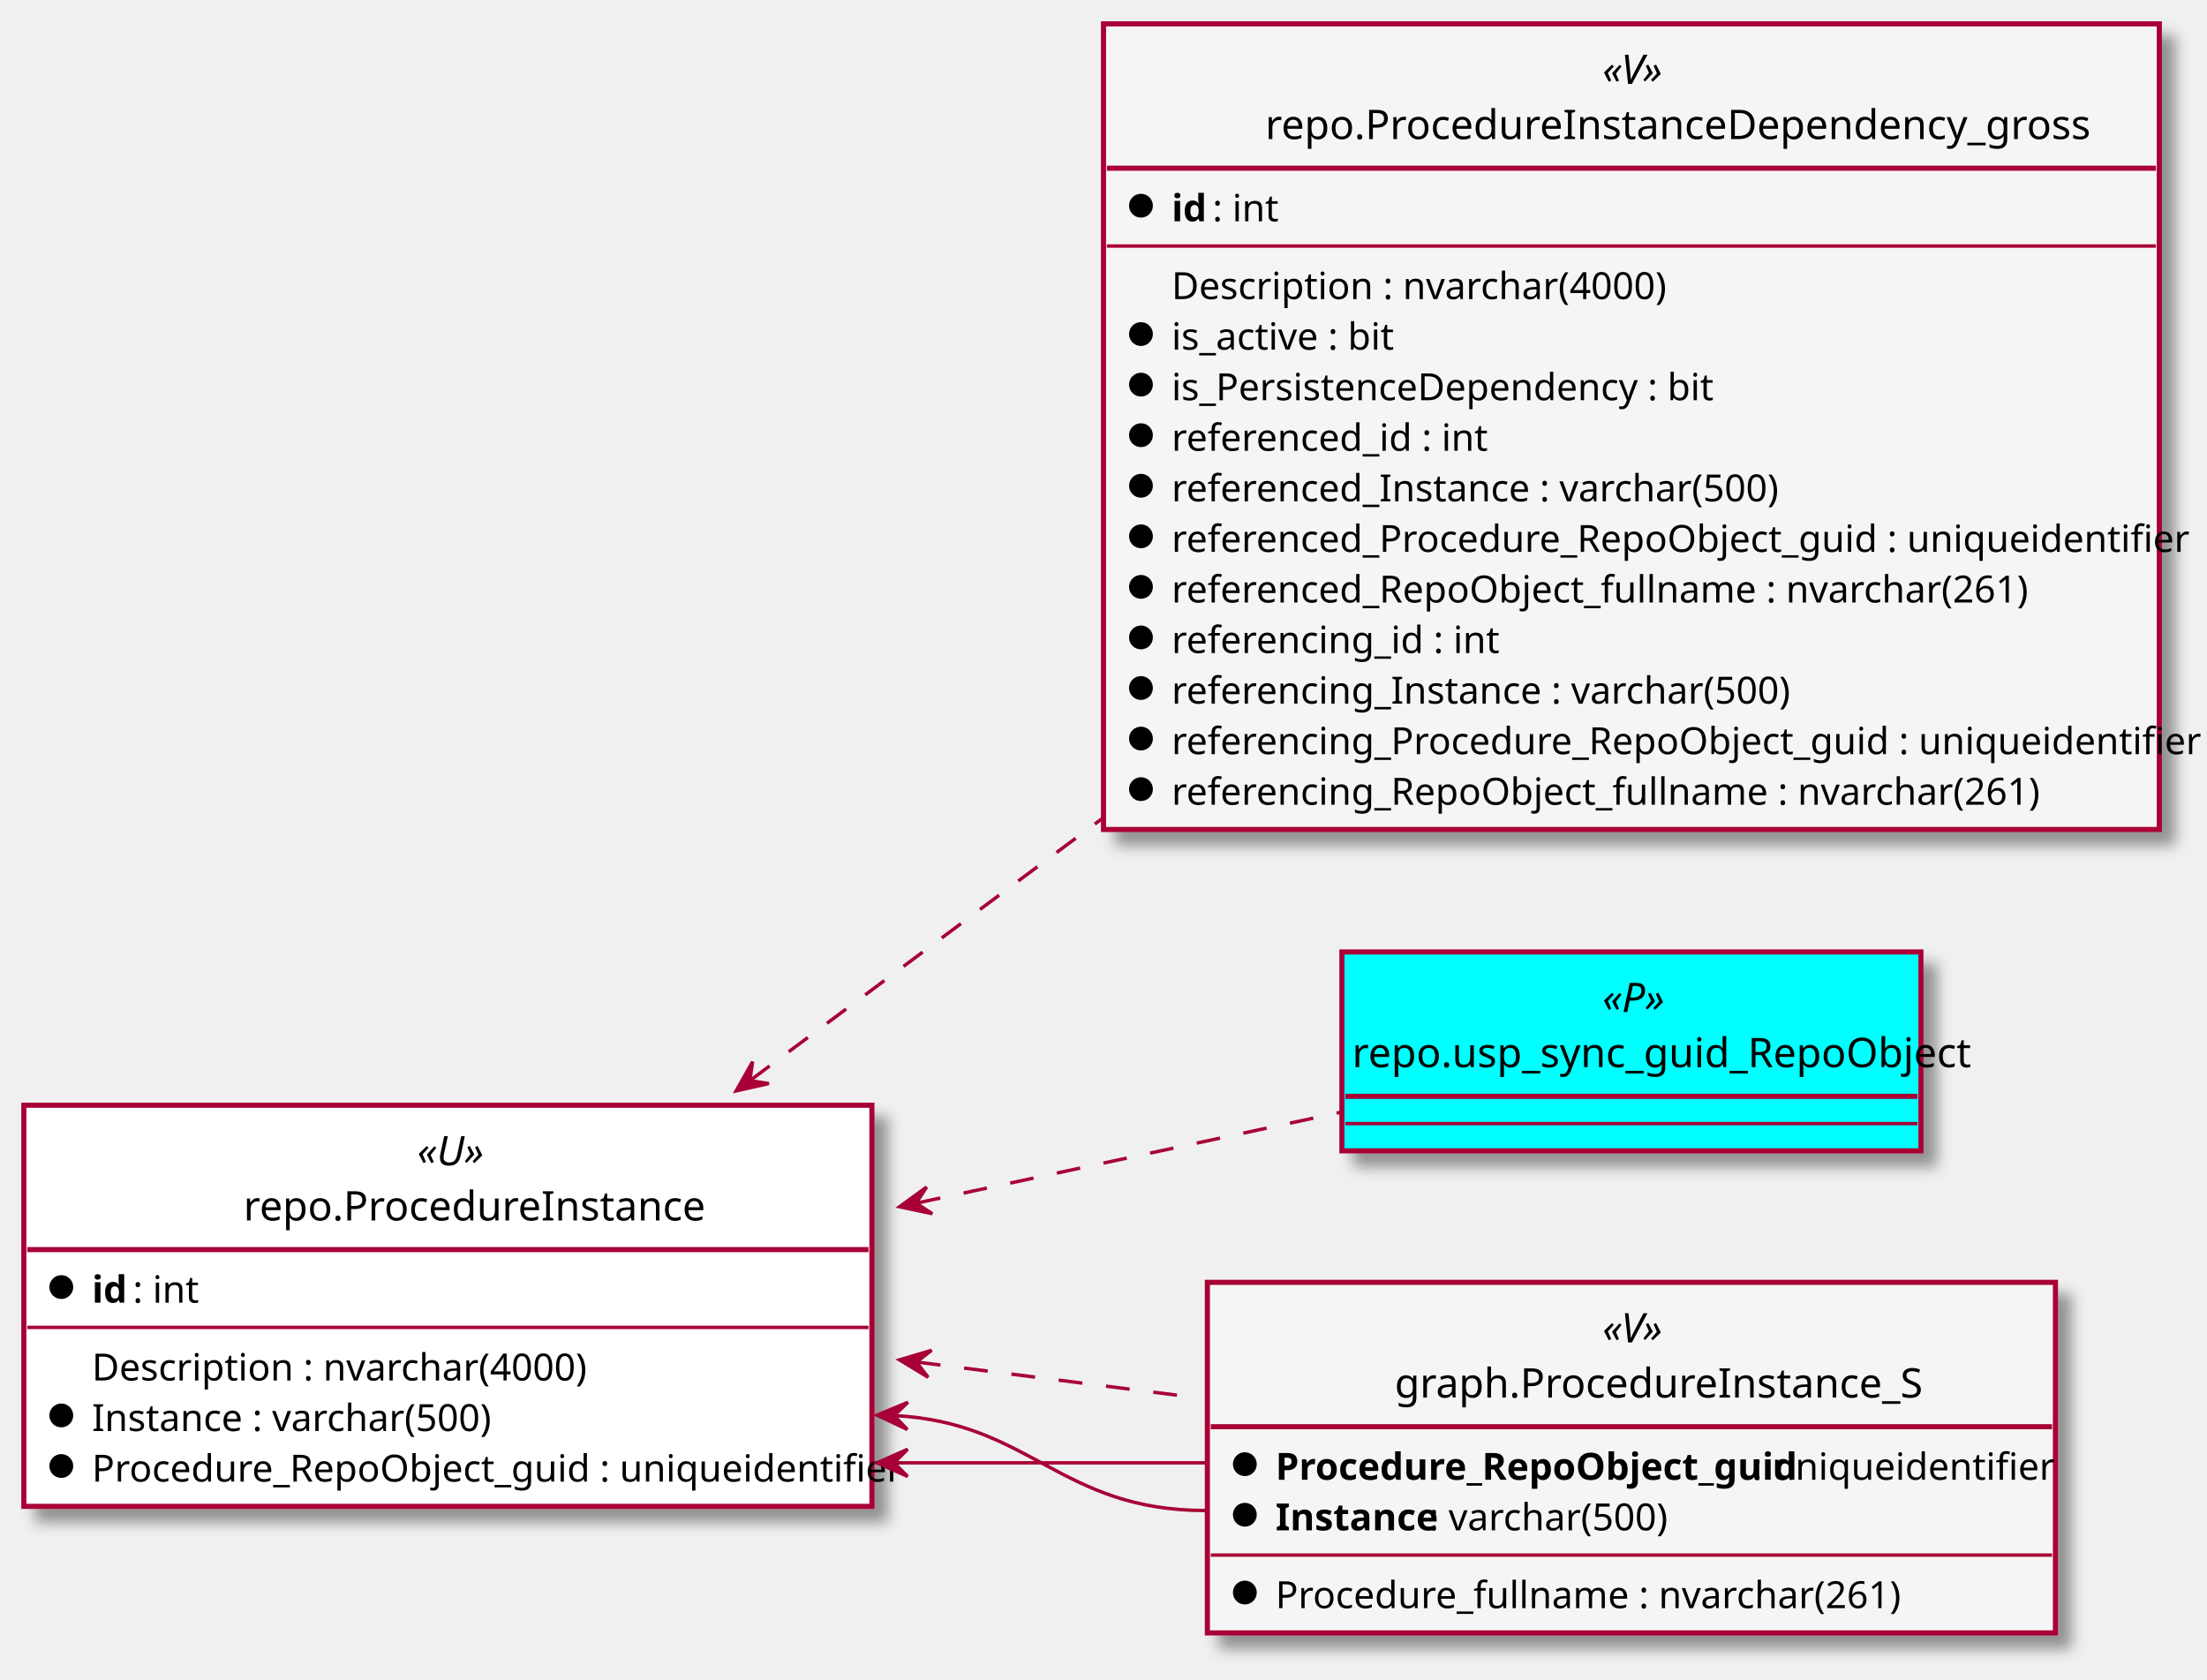
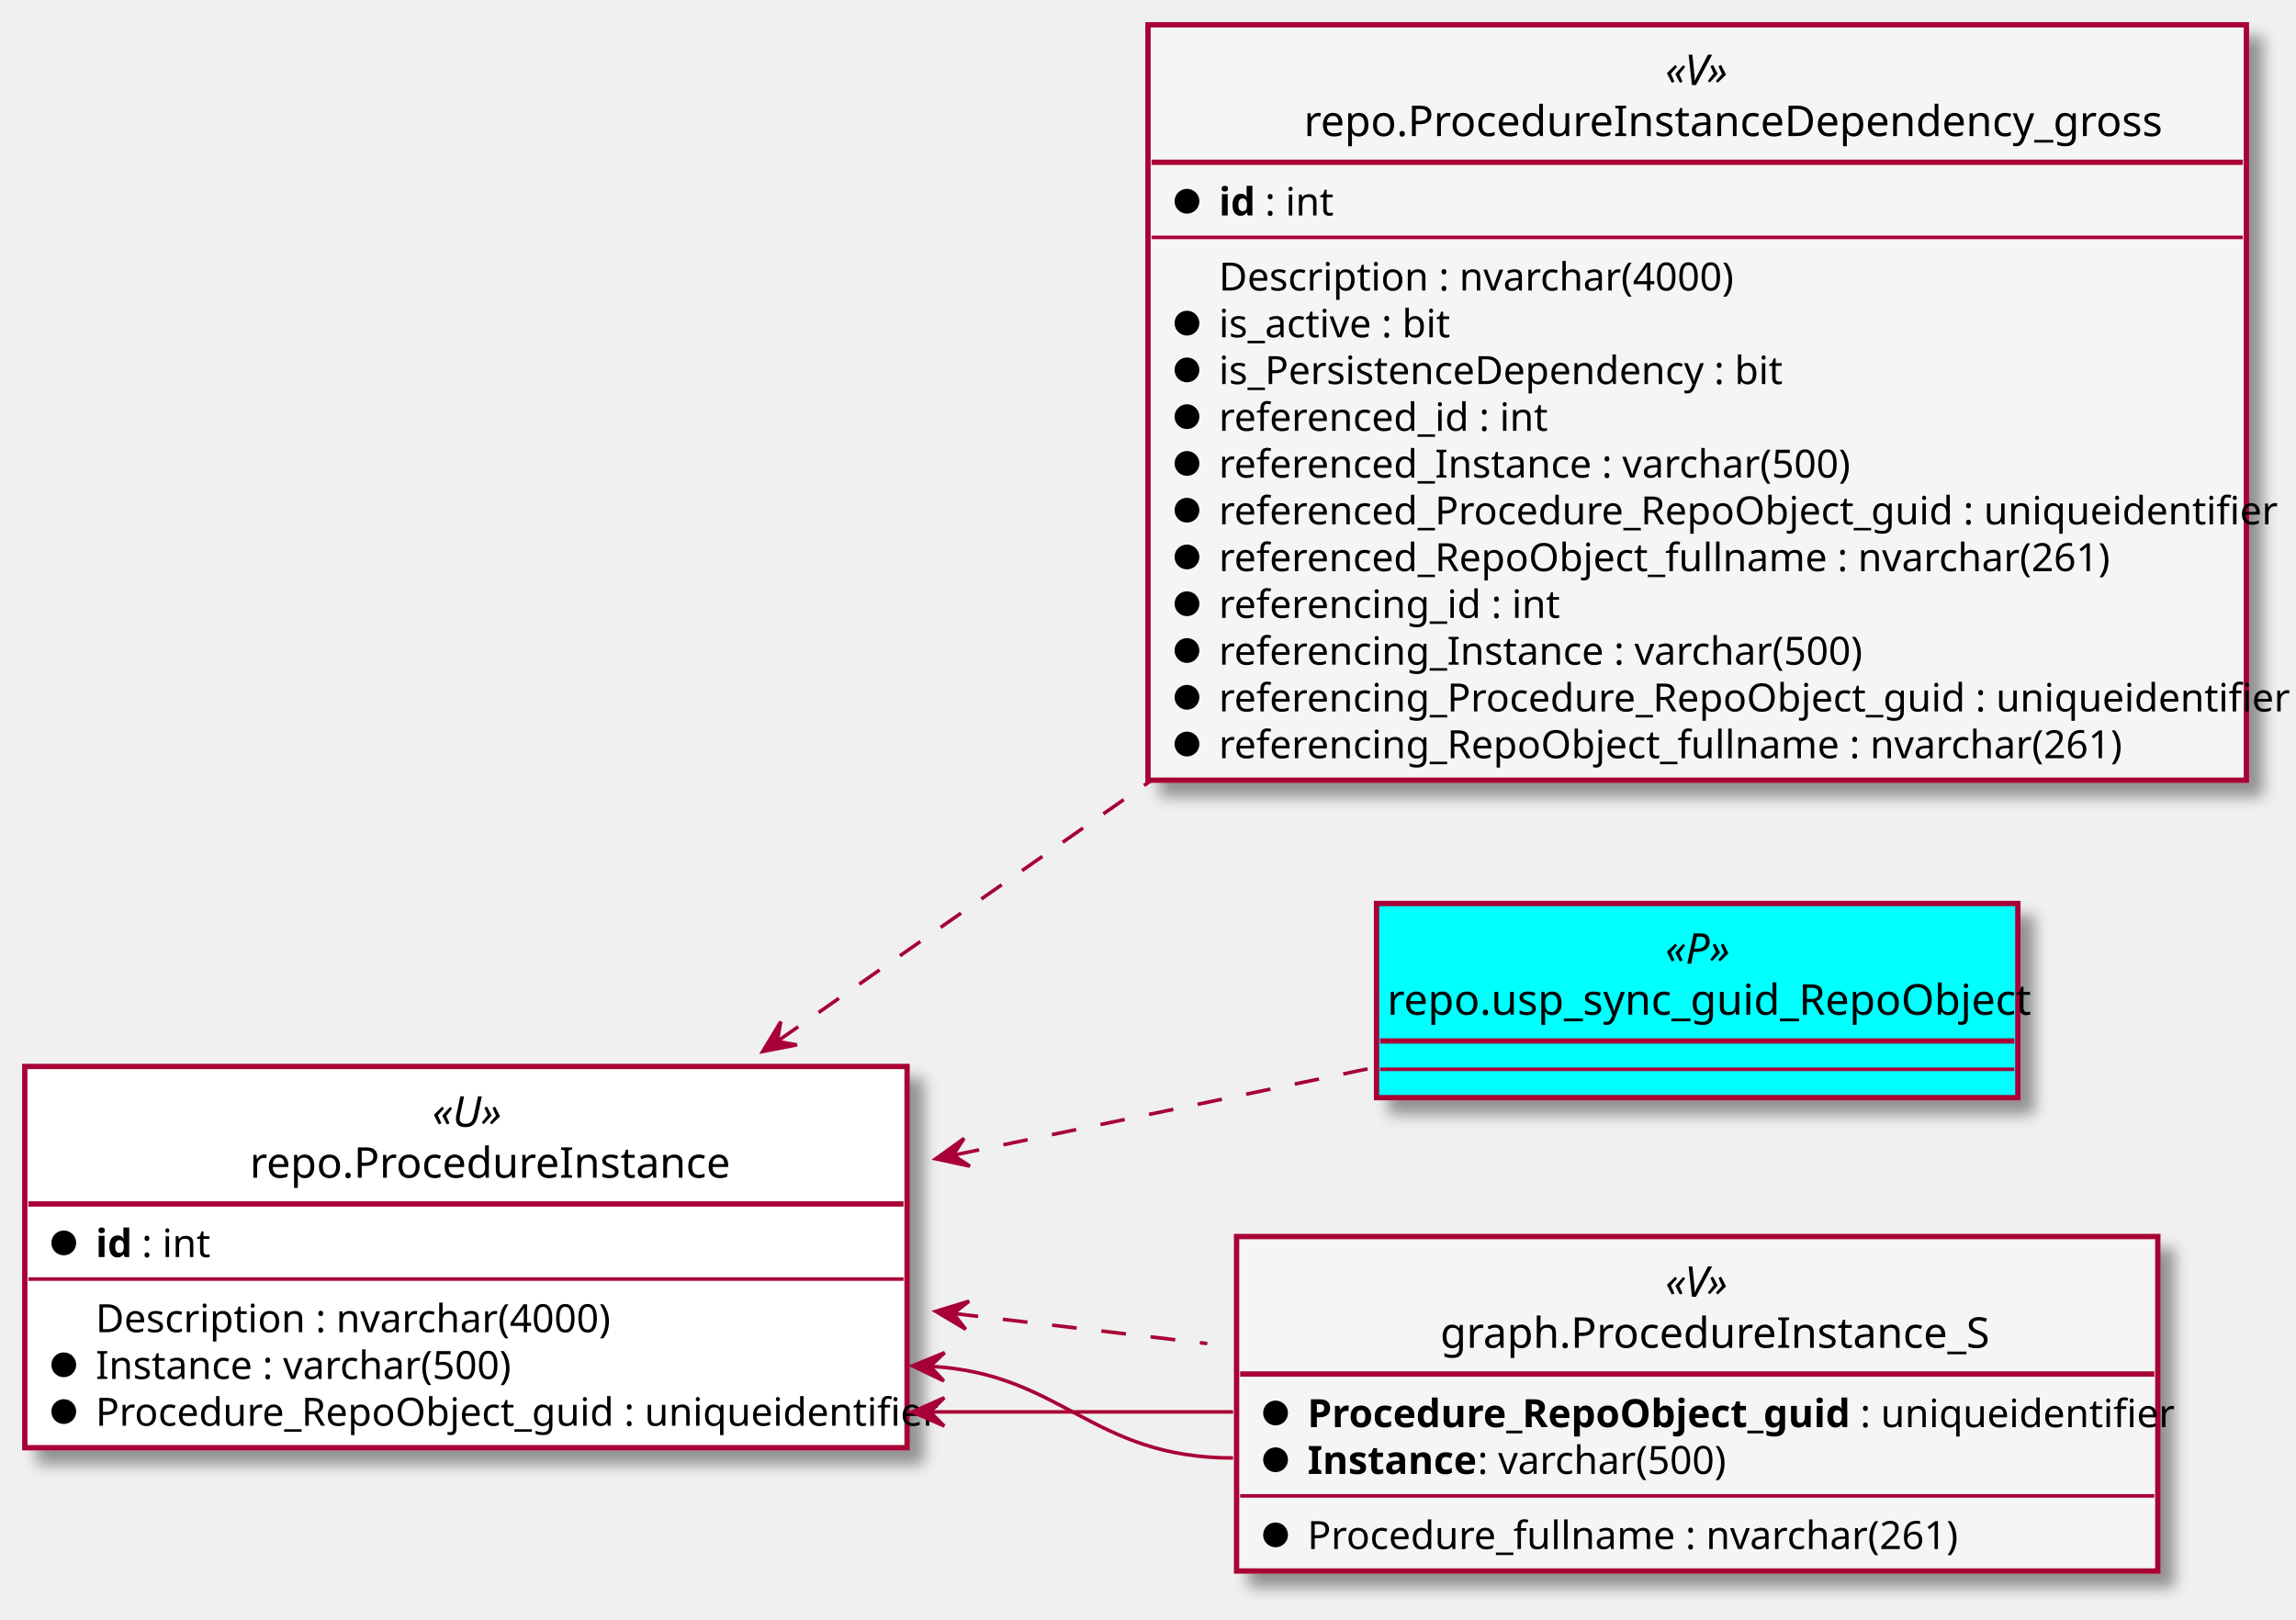
- <svg xmlns="http://www.w3.org/2000/svg" contentScriptType="application/ecmascript" contentStyleType="text/css" height="493px" preserveAspectRatio="none" style="width:648px;height:493px;" version="1.1" viewBox="0 0 648 493" width="648px" zoomAndPan="magnify">
+ <svg xmlns="http://www.w3.org/2000/svg" contentScriptType="application/ecmascript" contentStyleType="text/css" height="457px" preserveAspectRatio="none" style="width:648px;height:457px;" version="1.1" viewBox="0 0 648 457" width="648px" zoomAndPan="magnify">
  <defs>
    <filter height="300%" id="f1r9qgnin87h1m" width="300%" x="-1" y="-1">
      <feGaussianBlur result="blurOut" stdDeviation="2.0" />
      <feColorMatrix in="blurOut" result="blurOut2" type="matrix" values="0 0 0 0 0 0 0 0 0 0 0 0 0 0 0 0 0 0 .4 0" />
      <feOffset dx="4.0" dy="4.0" in="blurOut2" result="blurOut3" />
      <feBlend in="SourceGraphic" in2="blurOut3" mode="normal" />
    </filter>
  </defs>
  <g>
-     <rect codeLine="26" fill="#F5F5F5" filter="url(#f1r9qgnin87h1m)" height="102.928" id="graph.ProcedureInstance_S" style="stroke:#A80036;stroke-width:1.5;" width="249" x="354.5" y="376.5" />
-     <text fill="#000000" font-family="sans-serif" font-size="12" font-style="italic" lengthAdjust="spacing" textLength="17" x="470.5" y="394.133">«V»</text>
-     <text fill="#000000" font-family="sans-serif" font-size="12" lengthAdjust="spacing" textLength="139" x="409.5" y="410.328">graph.ProcedureInstance_S</text>
-     <line style="stroke:#A80036;stroke-width:1.5;" x1="355.5" x2="602.5" y1="418.891" y2="418.891" />
-     <ellipse cx="365.5" cy="429.891" fill="#000000" rx="3" ry="3" style="stroke:#000000;stroke-width:1.0;" />
-     <text fill="#000000" font-family="sans-serif" font-size="11" font-weight="bold" lengthAdjust="spacing" textLength="137" x="374.5" y="434.471">Procedure_RepoObject_guid</text>
-     <text fill="#000000" font-family="sans-serif" font-size="11" lengthAdjust="spacing" textLength="83" x="514.5" y="434.471">: uniqueidentifier</text>
-     <ellipse cx="365.5" cy="444.736" fill="#000000" rx="3" ry="3" style="stroke:#000000;stroke-width:1.0;" />
-     <text fill="#000000" font-family="sans-serif" font-size="11" font-weight="bold" lengthAdjust="spacing" textLength="42" x="374.5" y="449.316">Instance</text>
-     <text fill="#000000" font-family="sans-serif" font-size="11" lengthAdjust="spacing" textLength="69" x="419.5" y="449.316">: varchar(500)</text>
-     <line style="stroke:#A80036;stroke-width:1.0;" x1="355.5" x2="602.5" y1="456.582" y2="456.582" />
-     <ellipse cx="365.5" cy="467.582" fill="#000000" rx="3" ry="3" style="stroke:#000000;stroke-width:1.0;" />
-     <text fill="#000000" font-family="sans-serif" font-size="11" lengthAdjust="spacing" textLength="175" x="374.5" y="472.162">Procedure_fullname : nvarchar(261)</text>
-     <rect codeLine="33" fill="#FFFFFF" filter="url(#f1r9qgnin87h1m)" height="117.773" id="repo.ProcedureInstance" style="stroke:#A80036;stroke-width:1.5;" width="249" x="7" y="324.5" />
-     <text fill="#000000" font-family="sans-serif" font-size="12" font-style="italic" lengthAdjust="spacing" textLength="18" x="122.5" y="342.133">«U»</text>
-     <text fill="#000000" font-family="sans-serif" font-size="12" lengthAdjust="spacing" textLength="120" x="71.5" y="358.328">repo.ProcedureInstance</text>
-     <line style="stroke:#A80036;stroke-width:1.5;" x1="8" x2="255" y1="366.891" y2="366.891" />
-     <ellipse cx="18" cy="377.891" fill="#000000" rx="3" ry="3" style="stroke:#000000;stroke-width:1.0;" />
-     <text fill="#000000" font-family="sans-serif" font-size="11" font-weight="bold" lengthAdjust="spacing" textLength="9" x="27" y="382.471">id</text>
-     <text fill="#000000" font-family="sans-serif" font-size="11" lengthAdjust="spacing" textLength="19" x="39" y="382.471">: int</text>
-     <line style="stroke:#A80036;stroke-width:1.0;" x1="8" x2="255" y1="389.736" y2="389.736" />
-     <text fill="#000000" font-family="sans-serif" font-size="11" lengthAdjust="spacing" textLength="141" x="27" y="405.316">Description : nvarchar(4000)</text>
-     <ellipse cx="18" cy="415.582" fill="#000000" rx="3" ry="3" style="stroke:#000000;stroke-width:1.0;" />
-     <text fill="#000000" font-family="sans-serif" font-size="11" lengthAdjust="spacing" textLength="114" x="27" y="420.162">Instance : varchar(500)</text>
-     <ellipse cx="18" cy="430.428" fill="#000000" rx="3" ry="3" style="stroke:#000000;stroke-width:1.0;" />
-     <text fill="#000000" font-family="sans-serif" font-size="11" lengthAdjust="spacing" textLength="223" x="27" y="435.008">Procedure_RepoObject_guid : uniqueidentifier</text>
-     <rect codeLine="41" fill="#F5F5F5" filter="url(#f1r9qgnin87h1m)" height="236.539" id="repo.ProcedureInstanceDependency_gross" style="stroke:#A80036;stroke-width:1.5;" width="310" x="324" y="7" />
-     <text fill="#000000" font-family="sans-serif" font-size="12" font-style="italic" lengthAdjust="spacing" textLength="17" x="470.5" y="24.633">«V»</text>
-     <text fill="#000000" font-family="sans-serif" font-size="12" lengthAdjust="spacing" textLength="215" x="371.5" y="40.828">repo.ProcedureInstanceDependency_gross</text>
-     <line style="stroke:#A80036;stroke-width:1.5;" x1="325" x2="633" y1="49.391" y2="49.391" />
-     <ellipse cx="335" cy="60.391" fill="#000000" rx="3" ry="3" style="stroke:#000000;stroke-width:1.0;" />
-     <text fill="#000000" font-family="sans-serif" font-size="11" font-weight="bold" lengthAdjust="spacing" textLength="9" x="344" y="64.971">id</text>
-     <text fill="#000000" font-family="sans-serif" font-size="11" lengthAdjust="spacing" textLength="19" x="356" y="64.971">: int</text>
-     <line style="stroke:#A80036;stroke-width:1.0;" x1="325" x2="633" y1="72.236" y2="72.236" />
-     <text fill="#000000" font-family="sans-serif" font-size="11" lengthAdjust="spacing" textLength="141" x="344" y="87.816">Description : nvarchar(4000)</text>
-     <ellipse cx="335" cy="98.082" fill="#000000" rx="3" ry="3" style="stroke:#000000;stroke-width:1.0;" />
-     <text fill="#000000" font-family="sans-serif" font-size="11" lengthAdjust="spacing" textLength="66" x="344" y="102.662">is_active : bit</text>
-     <ellipse cx="335" cy="112.928" fill="#000000" rx="3" ry="3" style="stroke:#000000;stroke-width:1.0;" />
-     <text fill="#000000" font-family="sans-serif" font-size="11" lengthAdjust="spacing" textLength="154" x="344" y="117.508">is_PersistenceDependency : bit</text>
-     <ellipse cx="335" cy="127.773" fill="#000000" rx="3" ry="3" style="stroke:#000000;stroke-width:1.0;" />
-     <text fill="#000000" font-family="sans-serif" font-size="11" lengthAdjust="spacing" textLength="89" x="344" y="132.353">referenced_id : int</text>
-     <ellipse cx="335" cy="142.619" fill="#000000" rx="3" ry="3" style="stroke:#000000;stroke-width:1.0;" />
-     <text fill="#000000" font-family="sans-serif" font-size="11" lengthAdjust="spacing" textLength="172" x="344" y="147.199">referenced_Instance : varchar(500)</text>
-     <ellipse cx="335" cy="157.465" fill="#000000" rx="3" ry="3" style="stroke:#000000;stroke-width:1.0;" />
-     <text fill="#000000" font-family="sans-serif" font-size="11" lengthAdjust="spacing" textLength="281" x="344" y="162.045">referenced_Procedure_RepoObject_guid : uniqueidentifier</text>
-     <ellipse cx="335" cy="172.31" fill="#000000" rx="3" ry="3" style="stroke:#000000;stroke-width:1.0;" />
-     <text fill="#000000" font-family="sans-serif" font-size="11" lengthAdjust="spacing" textLength="239" x="344" y="176.891">referenced_RepoObject_fullname : nvarchar(261)</text>
-     <ellipse cx="335" cy="187.156" fill="#000000" rx="3" ry="3" style="stroke:#000000;stroke-width:1.0;" />
-     <text fill="#000000" font-family="sans-serif" font-size="11" lengthAdjust="spacing" textLength="92" x="344" y="191.736">referencing_id : int</text>
-     <ellipse cx="335" cy="202.002" fill="#000000" rx="3" ry="3" style="stroke:#000000;stroke-width:1.0;" />
-     <text fill="#000000" font-family="sans-serif" font-size="11" lengthAdjust="spacing" textLength="175" x="344" y="206.582">referencing_Instance : varchar(500)</text>
-     <ellipse cx="335" cy="216.848" fill="#000000" rx="3" ry="3" style="stroke:#000000;stroke-width:1.0;" />
-     <text fill="#000000" font-family="sans-serif" font-size="11" lengthAdjust="spacing" textLength="284" x="344" y="221.428">referencing_Procedure_RepoObject_guid : uniqueidentifier</text>
-     <ellipse cx="335" cy="231.693" fill="#000000" rx="3" ry="3" style="stroke:#000000;stroke-width:1.0;" />
-     <text fill="#000000" font-family="sans-serif" font-size="11" lengthAdjust="spacing" textLength="242" x="344" y="236.273">referencing_RepoObject_fullname : nvarchar(261)</text>
-     <rect codeLine="57" fill="#00FFFF" filter="url(#f1r9qgnin87h1m)" height="58.391" id="repo.usp_sync_guid_RepoObject" style="stroke:#A80036;stroke-width:1.5;" width="170" x="394" y="279.5" />
-     <text fill="#000000" font-family="sans-serif" font-size="12" font-style="italic" lengthAdjust="spacing" textLength="17" x="470.5" y="297.133">«P»</text>
-     <text fill="#000000" font-family="sans-serif" font-size="12" lengthAdjust="spacing" textLength="164" x="397" y="313.328">repo.usp_sync_guid_RepoObject</text>
-     <line style="stroke:#A80036;stroke-width:1.5;" x1="395" x2="563" y1="321.891" y2="321.891" />
-     <line style="stroke:#A80036;stroke-width:1.0;" x1="395" x2="563" y1="329.891" y2="329.891" />
-     <path codeLine="61" d="M269.23,353.22 C311.36,344.19 356.49,334.53 393.97,326.5 " fill="none" id="repo.ProcedureInstance-backto-repo.usp_sync_guid_RepoObject" style="stroke:#A80036;stroke-width:1.0;stroke-dasharray:7.0,7.0;" />
-     <polygon fill="#A80036" points="264.1,354.31,273.736,356.349,268.99,353.269,272.07,348.524,264.1,354.31" style="stroke:#A80036;stroke-width:1.0;" />
-     <path codeLine="62" d="M269.18,399.91 C294.63,403.15 321.18,406.53 346.48,409.75 " fill="none" id="repo.ProcedureInstance-backto-graph.ProcedureInstance_S" style="stroke:#A80036;stroke-width:1.0;stroke-dasharray:7.0,7.0;" />
-     <polygon fill="#A80036" points="264.1,399.26,272.511,404.384,269.058,399.903,273.54,396.451,264.1,399.26" style="stroke:#A80036;stroke-width:1.0;" />
-     <path codeLine="64" d="M262.57,415.62 C302.78,417.64 311.09,443.5 354,443.5 " fill="none" id="repo.ProcedureInstance-backto-graph.ProcedureInstance_S-1" style="stroke:#A80036;stroke-width:1.0;" />
-     <polygon fill="#A80036" points="257.5,415.5,266.406,419.705,262.499,415.614,266.589,411.707,257.5,415.5" style="stroke:#A80036;stroke-width:1.0;" />
-     <path codeLine="65" d="M262.86,429.5 C301.37,429.5 312.95,429.5 354,429.5 " fill="none" id="repo.ProcedureInstance-backto-graph.ProcedureInstance_S-2" style="stroke:#A80036;stroke-width:1.0;" />
-     <polygon fill="#A80036" points="257.5,429.5,266.5,433.5,262.5,429.5,266.5,425.5,257.5,429.5" style="stroke:#A80036;stroke-width:1.0;" />
-     <path codeLine="63" d="M220.35,317.15 C251.87,293.71 288.41,266.52 323.89,240.13 " fill="none" id="repo.ProcedureInstance-backto-repo.ProcedureInstanceDependency_gross" style="stroke:#A80036;stroke-width:1.0;stroke-dasharray:7.0,7.0;" />
-     <polygon fill="#A80036" points="216.14,320.29,225.749,318.128,220.152,317.306,220.974,311.709,216.14,320.29" style="stroke:#A80036;stroke-width:1.0;" />
+     <rect codeLine="26" fill="#F5F5F5" filter="url(#f1r9qgnin87h1m)" height="94.4" id="graph.ProcedureInstance_S" style="stroke:#A80036;stroke-width:1.5;" width="260" x="349" y="349" />
+     <text fill="#000000" font-family="sans-serif" font-size="12" font-style="italic" lengthAdjust="spacing" textLength="18" x="470" y="366">«V»</text>
+     <text fill="#000000" font-family="sans-serif" font-size="12" lengthAdjust="spacing" textLength="145" x="406.5" y="380.4">graph.ProcedureInstance_S</text>
+     <line style="stroke:#A80036;stroke-width:1.5;" x1="350" x2="608" y1="387.8" y2="387.8" />
+     <ellipse cx="360" cy="398.8" fill="#000000" rx="3" ry="3" style="stroke:#000000;stroke-width:1.0;" />
+     <text fill="#000000" font-family="sans-serif" font-size="11" font-weight="bold" lengthAdjust="spacing" textLength="153" x="369" y="402.8">Procedure_RepoObject_guid</text>
+     <text fill="#000000" font-family="sans-serif" font-size="11" lengthAdjust="spacing" textLength="78" x="525" y="402.8">: uniqueidentifier</text>
+     <ellipse cx="360" cy="412" fill="#000000" rx="3" ry="3" style="stroke:#000000;stroke-width:1.0;" />
+     <text fill="#000000" font-family="sans-serif" font-size="11" font-weight="bold" lengthAdjust="spacing" textLength="45" x="369" y="416">Instance</text>
+     <text fill="#000000" font-family="sans-serif" font-size="11" lengthAdjust="spacing" textLength="69" x="417" y="416">: varchar(500)</text>
+     <line style="stroke:#A80036;stroke-width:1.0;" x1="350" x2="608" y1="422.2" y2="422.2" />
+     <ellipse cx="360" cy="433.2" fill="#000000" rx="3" ry="3" style="stroke:#000000;stroke-width:1.0;" />
+     <text fill="#000000" font-family="sans-serif" font-size="11" lengthAdjust="spacing" textLength="175" x="369" y="437.2">Procedure_fullname : nvarchar(261)</text>
+     <rect codeLine="33" fill="#FFFFFF" filter="url(#f1r9qgnin87h1m)" height="107.6" id="repo.ProcedureInstance" style="stroke:#A80036;stroke-width:1.5;" width="249" x="7" y="301" />
+     <text fill="#000000" font-family="sans-serif" font-size="12" font-style="italic" lengthAdjust="spacing" textLength="19" x="122" y="318">«U»</text>
+     <text fill="#000000" font-family="sans-serif" font-size="12" lengthAdjust="spacing" textLength="122" x="70.5" y="332.4">repo.ProcedureInstance</text>
+     <line style="stroke:#A80036;stroke-width:1.5;" x1="8" x2="255" y1="339.8" y2="339.8" />
+     <ellipse cx="18" cy="350.8" fill="#000000" rx="3" ry="3" style="stroke:#000000;stroke-width:1.0;" />
+     <text fill="#000000" font-family="sans-serif" font-size="11" font-weight="bold" lengthAdjust="spacing" textLength="10" x="27" y="354.8">id</text>
+     <text fill="#000000" font-family="sans-serif" font-size="11" lengthAdjust="spacing" textLength="17" x="40" y="354.8">: int</text>
+     <line style="stroke:#A80036;stroke-width:1.0;" x1="8" x2="255" y1="361" y2="361" />
+     <text fill="#000000" font-family="sans-serif" font-size="11" lengthAdjust="spacing" textLength="138" x="27" y="376">Description : nvarchar(4000)</text>
+     <ellipse cx="18" cy="385.2" fill="#000000" rx="3" ry="3" style="stroke:#000000;stroke-width:1.0;" />
+     <text fill="#000000" font-family="sans-serif" font-size="11" lengthAdjust="spacing" textLength="113" x="27" y="389.2">Instance : varchar(500)</text>
+     <ellipse cx="18" cy="398.4" fill="#000000" rx="3" ry="3" style="stroke:#000000;stroke-width:1.0;" />
+     <text fill="#000000" font-family="sans-serif" font-size="11" lengthAdjust="spacing" textLength="223" x="27" y="402.4">Procedure_RepoObject_guid : uniqueidentifier</text>
+     <rect codeLine="41" fill="#F5F5F5" filter="url(#f1r9qgnin87h1m)" height="213.199" id="repo.ProcedureInstanceDependency_gross" style="stroke:#A80036;stroke-width:1.5;" width="310" x="324" y="7" />
+     <text fill="#000000" font-family="sans-serif" font-size="12" font-style="italic" lengthAdjust="spacing" textLength="18" x="470" y="24">«V»</text>
+     <text fill="#000000" font-family="sans-serif" font-size="12" lengthAdjust="spacing" textLength="222" x="368" y="38.4">repo.ProcedureInstanceDependency_gross</text>
+     <line style="stroke:#A80036;stroke-width:1.5;" x1="325" x2="633" y1="45.8" y2="45.8" />
+     <ellipse cx="335" cy="56.8" fill="#000000" rx="3" ry="3" style="stroke:#000000;stroke-width:1.0;" />
+     <text fill="#000000" font-family="sans-serif" font-size="11" font-weight="bold" lengthAdjust="spacing" textLength="10" x="344" y="60.8">id</text>
+     <text fill="#000000" font-family="sans-serif" font-size="11" lengthAdjust="spacing" textLength="17" x="357" y="60.8">: int</text>
+     <line style="stroke:#A80036;stroke-width:1.0;" x1="325" x2="633" y1="67" y2="67" />
+     <text fill="#000000" font-family="sans-serif" font-size="11" lengthAdjust="spacing" textLength="138" x="344" y="82">Description : nvarchar(4000)</text>
+     <ellipse cx="335" cy="91.2" fill="#000000" rx="3" ry="3" style="stroke:#000000;stroke-width:1.0;" />
+     <text fill="#000000" font-family="sans-serif" font-size="11" lengthAdjust="spacing" textLength="61" x="344" y="95.2">is_active : bit</text>
+     <ellipse cx="335" cy="104.4" fill="#000000" rx="3" ry="3" style="stroke:#000000;stroke-width:1.0;" />
+     <text fill="#000000" font-family="sans-serif" font-size="11" lengthAdjust="spacing" textLength="150" x="344" y="108.4">is_PersistenceDependency : bit</text>
+     <ellipse cx="335" cy="117.6" fill="#000000" rx="3" ry="3" style="stroke:#000000;stroke-width:1.0;" />
+     <text fill="#000000" font-family="sans-serif" font-size="11" lengthAdjust="spacing" textLength="87" x="344" y="121.6">referenced_id : int</text>
+     <ellipse cx="335" cy="130.8" fill="#000000" rx="3" ry="3" style="stroke:#000000;stroke-width:1.0;" />
+     <text fill="#000000" font-family="sans-serif" font-size="11" lengthAdjust="spacing" textLength="172" x="344" y="134.8">referenced_Instance : varchar(500)</text>
+     <ellipse cx="335" cy="144" fill="#000000" rx="3" ry="3" style="stroke:#000000;stroke-width:1.0;" />
+     <text fill="#000000" font-family="sans-serif" font-size="11" lengthAdjust="spacing" textLength="282" x="344" y="148">referenced_Procedure_RepoObject_guid : uniqueidentifier</text>
+     <ellipse cx="335" cy="157.2" fill="#000000" rx="3" ry="3" style="stroke:#000000;stroke-width:1.0;" />
+     <text fill="#000000" font-family="sans-serif" font-size="11" lengthAdjust="spacing" textLength="242" x="344" y="161.199">referenced_RepoObject_fullname : nvarchar(261)</text>
+     <ellipse cx="335" cy="170.399" fill="#000000" rx="3" ry="3" style="stroke:#000000;stroke-width:1.0;" />
+     <text fill="#000000" font-family="sans-serif" font-size="11" lengthAdjust="spacing" textLength="89" x="344" y="174.399">referencing_id : int</text>
+     <ellipse cx="335" cy="183.599" fill="#000000" rx="3" ry="3" style="stroke:#000000;stroke-width:1.0;" />
+     <text fill="#000000" font-family="sans-serif" font-size="11" lengthAdjust="spacing" textLength="174" x="344" y="187.599">referencing_Instance : varchar(500)</text>
+     <ellipse cx="335" cy="196.799" fill="#000000" rx="3" ry="3" style="stroke:#000000;stroke-width:1.0;" />
+     <text fill="#000000" font-family="sans-serif" font-size="11" lengthAdjust="spacing" textLength="284" x="344" y="200.799">referencing_Procedure_RepoObject_guid : uniqueidentifier</text>
+     <ellipse cx="335" cy="209.999" fill="#000000" rx="3" ry="3" style="stroke:#000000;stroke-width:1.0;" />
+     <text fill="#000000" font-family="sans-serif" font-size="11" lengthAdjust="spacing" textLength="244" x="344" y="213.999">referencing_RepoObject_fullname : nvarchar(261)</text>
+     <rect codeLine="57" fill="#00FFFF" filter="url(#f1r9qgnin87h1m)" height="54.8" id="repo.usp_sync_guid_RepoObject" style="stroke:#A80036;stroke-width:1.5;" width="181" x="388.5" y="255" />
+     <text fill="#000000" font-family="sans-serif" font-size="12" font-style="italic" lengthAdjust="spacing" textLength="18" x="470" y="272">«P»</text>
+     <text fill="#000000" font-family="sans-serif" font-size="12" lengthAdjust="spacing" textLength="175" x="391.5" y="286.4">repo.usp_sync_guid_RepoObject</text>
+     <line style="stroke:#A80036;stroke-width:1.5;" x1="389.5" x2="568.5" y1="293.8" y2="293.8" />
+     <line style="stroke:#A80036;stroke-width:1.0;" x1="389.5" x2="568.5" y1="301.8" y2="301.8" />
+     <path codeLine="61" d="M269.47,325.96 C309.42,317.63 352.05,308.75 388.28,301.2 " fill="none" id="repo.ProcedureInstance-backto-repo.usp_sync_guid_RepoObject" style="stroke:#A80036;stroke-width:1.0;stroke-dasharray:7.0,7.0;" />
+     <polygon fill="#A80036" points="264.1,327.07,273.73,329.136,268.993,326.043,272.086,321.306,264.1,327.07" style="stroke:#A80036;stroke-width:1.0;" />
+     <path codeLine="62" d="M269.12,370.71 C292.67,373.51 317.16,376.41 340.73,379.21 " fill="none" id="repo.ProcedureInstance-backto-graph.ProcedureInstance_S" style="stroke:#A80036;stroke-width:1.0;stroke-dasharray:7.0,7.0;" />
+     <polygon fill="#A80036" points="264.1,370.12,272.554,375.173,269.064,370.721,273.515,367.23,264.1,370.12" style="stroke:#A80036;stroke-width:1.0;" />
+     <path codeLine="64" d="M262.71,385.64 C300,387.69 307.95,411.5 348,411.5 " fill="none" id="repo.ProcedureInstance-backto-graph.ProcedureInstance_S-1" style="stroke:#A80036;stroke-width:1.0;" />
+     <polygon fill="#A80036" points="257.5,385.5,266.382,389.756,262.498,385.643,266.611,381.759,257.5,385.5" style="stroke:#A80036;stroke-width:1.0;" />
+     <path codeLine="65" d="M262.52,398.5 C298.64,398.5 309.51,398.5 348,398.5 " fill="none" id="repo.ProcedureInstance-backto-graph.ProcedureInstance_S-2" style="stroke:#A80036;stroke-width:1.0;" />
+     <polygon fill="#A80036" points="257.5,398.5,266.5,402.5,262.5,398.5,266.5,394.5,257.5,398.5" style="stroke:#A80036;stroke-width:1.0;" />
+     <path codeLine="63" d="M219.55,293.78 C251.66,271.38 289.05,245.3 325.26,220.04 " fill="none" id="repo.ProcedureInstance-backto-repo.ProcedureInstanceDependency_gross" style="stroke:#A80036;stroke-width:1.0;stroke-dasharray:7.0,7.0;" />
+     <polygon fill="#A80036" points="215.26,296.77,224.931,294.906,219.362,293.911,220.357,288.343,215.26,296.77" style="stroke:#A80036;stroke-width:1.0;" />
  </g>
</svg>
